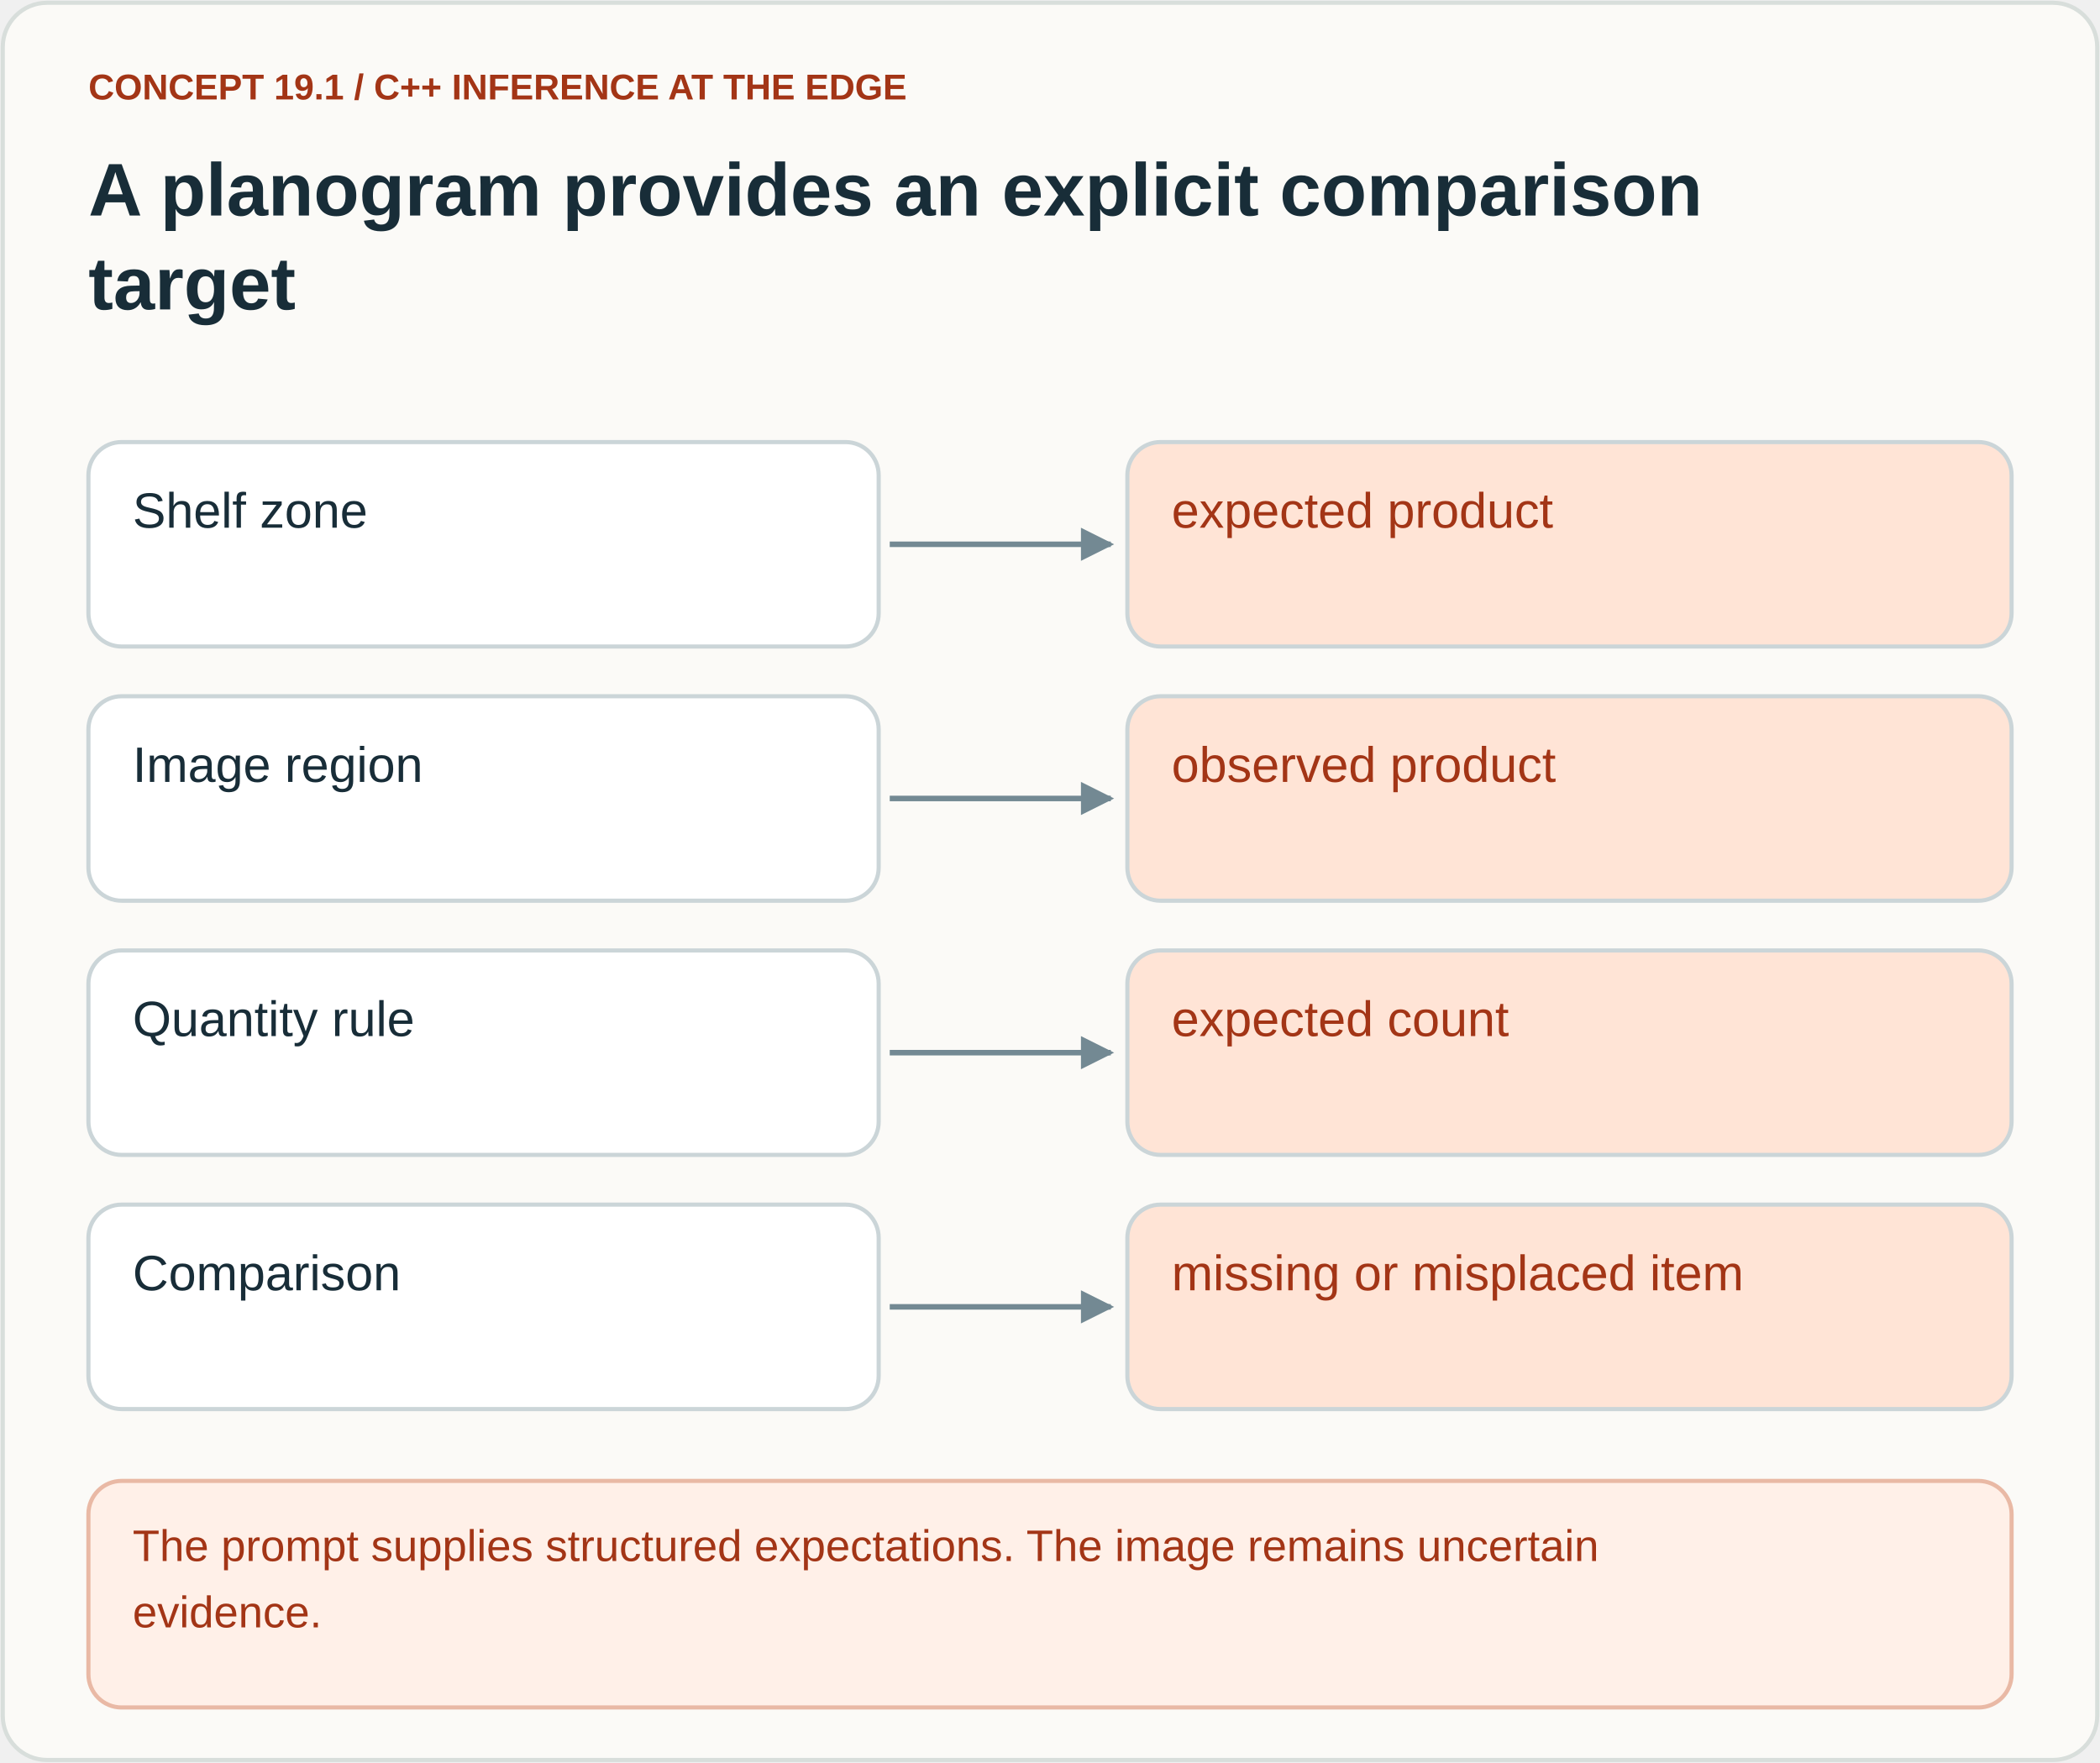
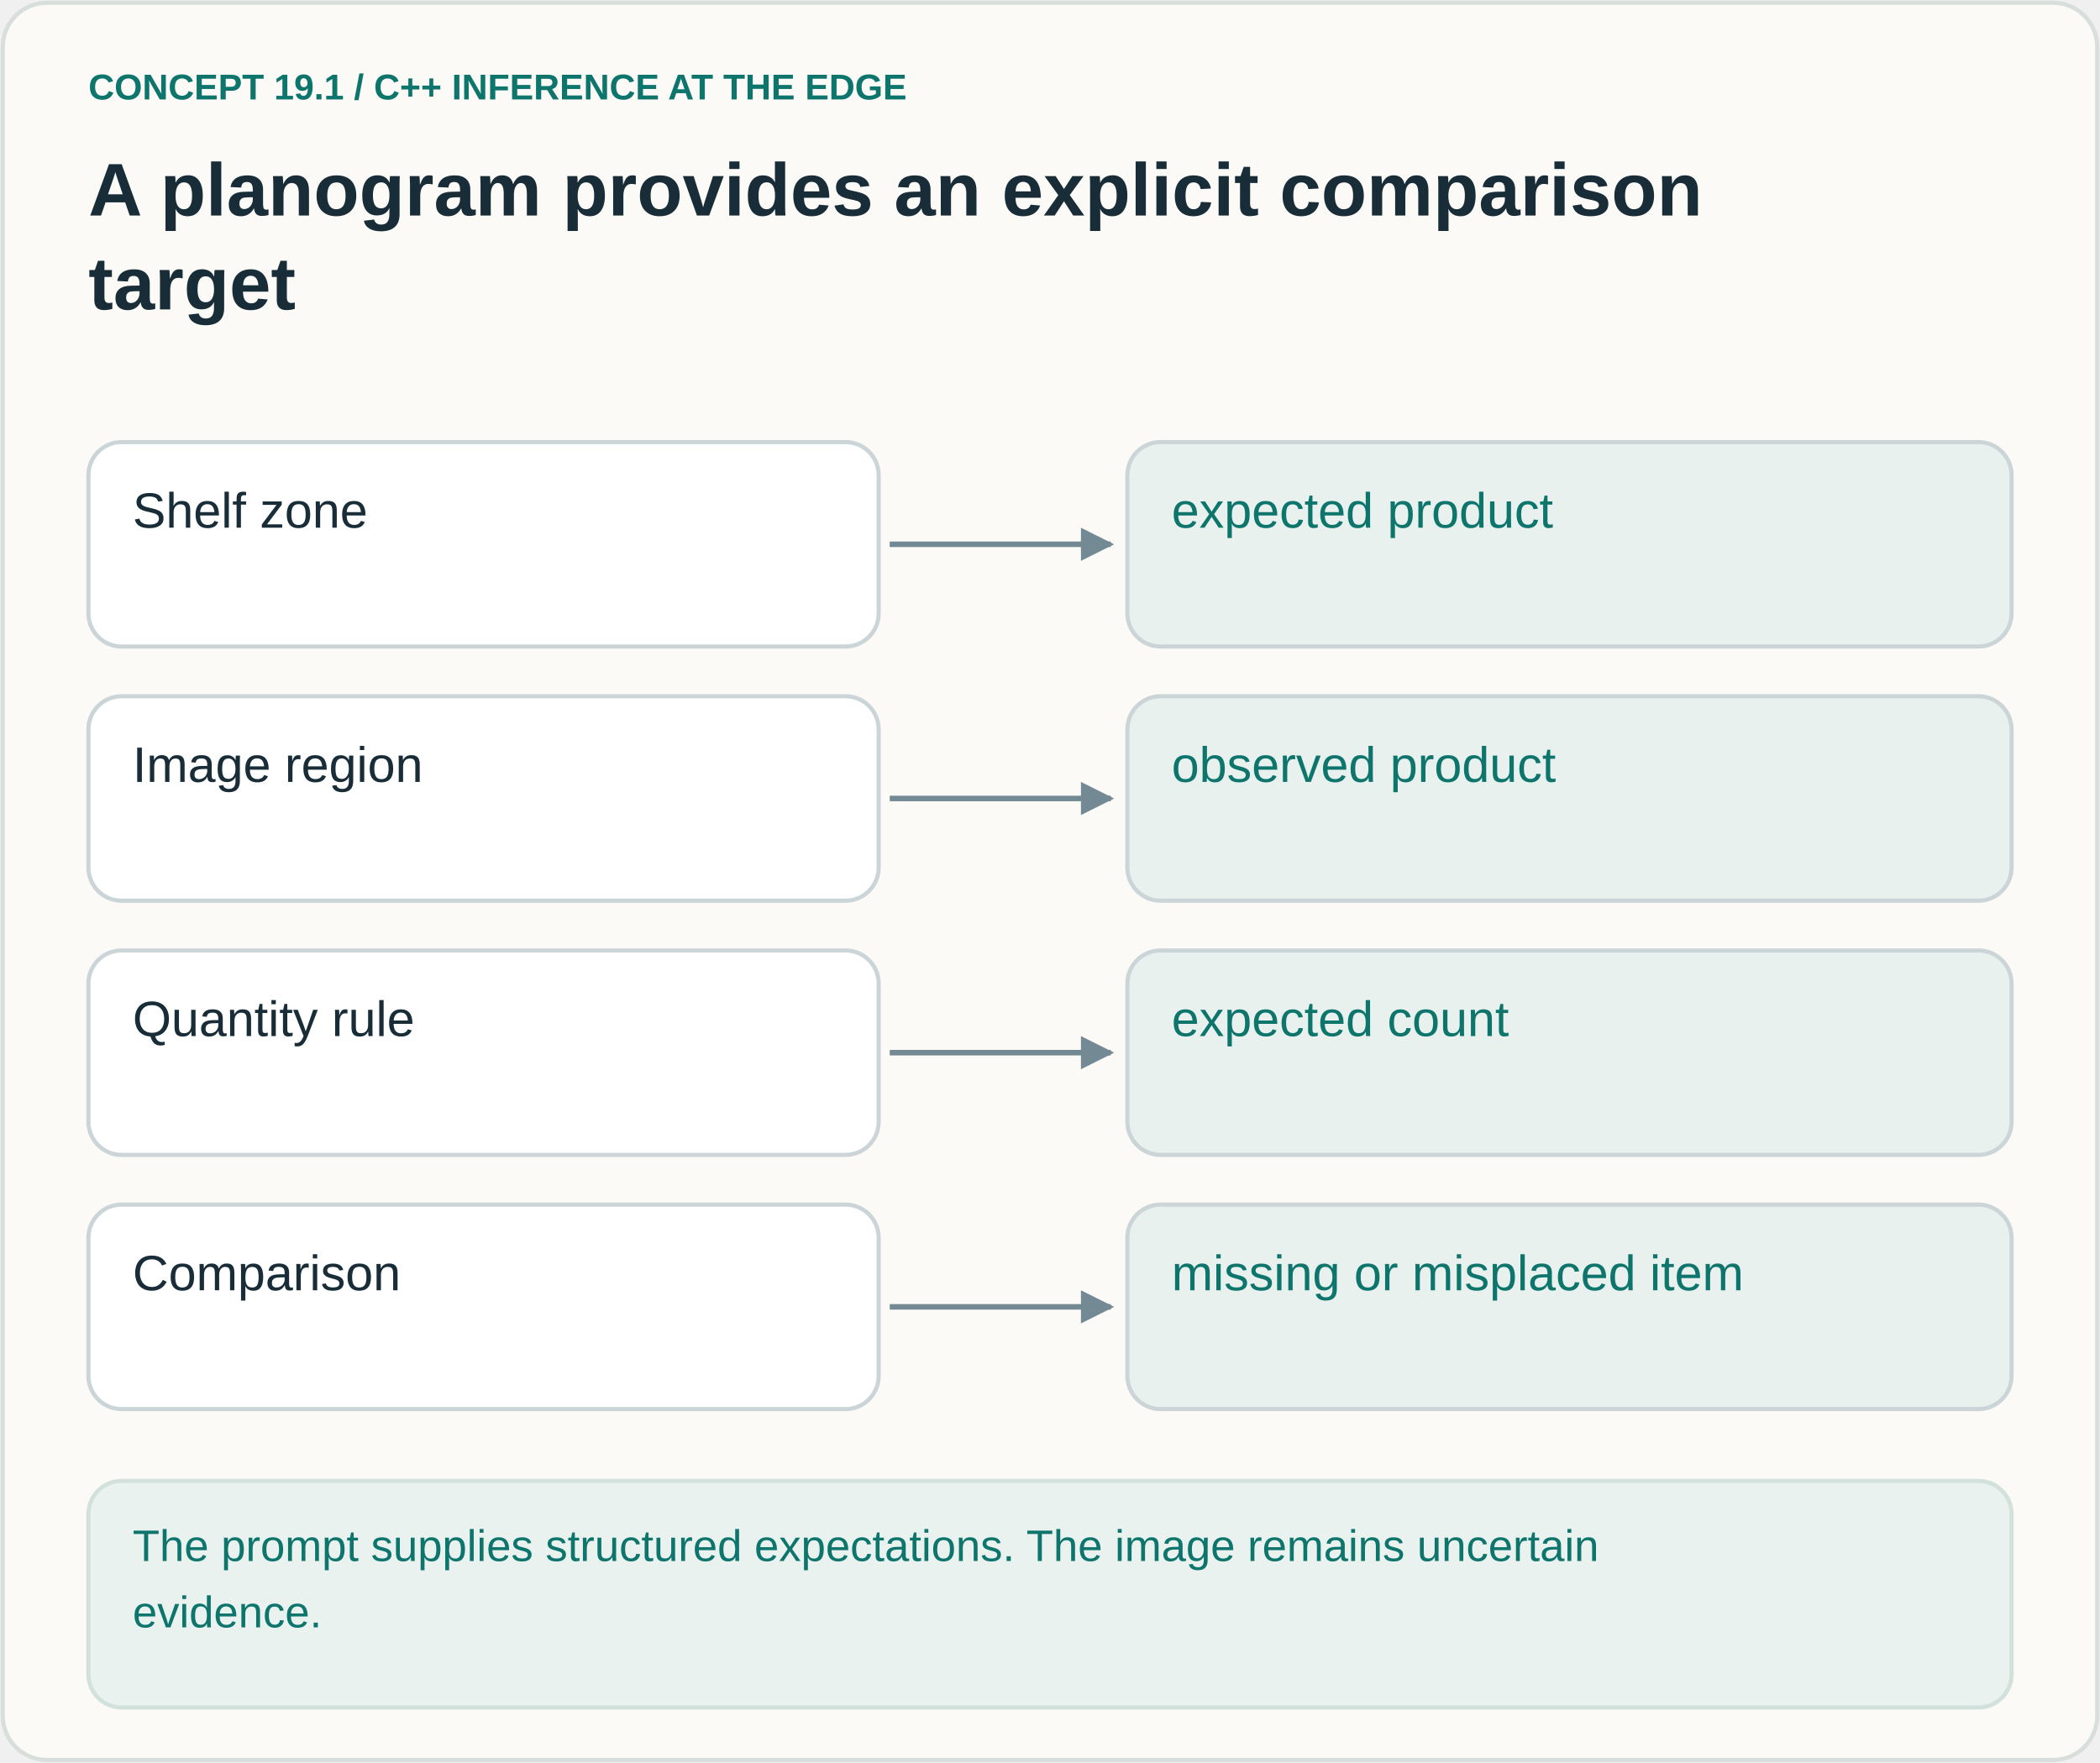
<svg xmlns="http://www.w3.org/2000/svg" width="760" height="638" viewBox="0 0 760 638" role="img" aria-labelledby="title desc">
  <defs>
    <marker id="arrow" viewBox="0 0 10 10" refX="9" refY="5" markerWidth="6" markerHeight="6" orient="auto-start-reverse">
      <path d="M0 0 L10 5 L0 10 Z" fill="#738993" />
    </marker>
  </defs>
  <g font-family="Arial, Helvetica, sans-serif">
    <rect x="1" y="1" width="758" height="636" rx="16" fill="#fbfaf7" stroke="#d8dedb" stroke-width="1.5" />
-     <text x="32" y="36" font-size="13" fill="#a33516" font-weight="700" text-anchor="start">CONCEPT 19.1  /  C++ INFERENCE AT THE EDGE</text>
+     <text x="32" y="36" font-size="13" fill="#0e756d" font-weight="700" text-anchor="start">CONCEPT 19.1  /  C++ INFERENCE AT THE EDGE</text>
    <text x="32" y="78" font-size="27" fill="#182d38" font-weight="600" text-anchor="start">A planogram provides an explicit comparison</text>
    <text x="32" y="112" font-size="27" fill="#182d38" font-weight="600" text-anchor="start">target</text>
    <rect x="32" y="160" width="286" height="74" rx="12" fill="#fff" stroke="#cbd5d8" stroke-width="1.5" />
-     <rect x="408" y="160" width="320" height="74" rx="12" fill="#ffe4d6" stroke="#cbd5d8" stroke-width="1.5" />
+     <rect x="408" y="160" width="320" height="74" rx="12" fill="#e8f1ed" stroke="#cbd5d8" stroke-width="1.5" />
    <text x="48" y="191" font-size="18" fill="#182d38" font-weight="400" text-anchor="start">Shelf zone</text>
-     <text x="424" y="191" font-size="18" fill="#a33516" font-weight="400" text-anchor="start">expected product</text>
+     <text x="424" y="191" font-size="18" fill="#0e756d" font-weight="400" text-anchor="start">expected product</text>
    <path d="M322 197 L402 197" fill="none" stroke="#738993" stroke-width="2" marker-end="url(#arrow)" />
    <rect x="32" y="252" width="286" height="74" rx="12" fill="#fff" stroke="#cbd5d8" stroke-width="1.5" />
-     <rect x="408" y="252" width="320" height="74" rx="12" fill="#ffe4d6" stroke="#cbd5d8" stroke-width="1.5" />
+     <rect x="408" y="252" width="320" height="74" rx="12" fill="#e8f1ed" stroke="#cbd5d8" stroke-width="1.5" />
    <text x="48" y="283" font-size="18" fill="#182d38" font-weight="400" text-anchor="start">Image region</text>
-     <text x="424" y="283" font-size="18" fill="#a33516" font-weight="400" text-anchor="start">observed product</text>
+     <text x="424" y="283" font-size="18" fill="#0e756d" font-weight="400" text-anchor="start">observed product</text>
    <path d="M322 289 L402 289" fill="none" stroke="#738993" stroke-width="2" marker-end="url(#arrow)" />
    <rect x="32" y="344" width="286" height="74" rx="12" fill="#fff" stroke="#cbd5d8" stroke-width="1.5" />
-     <rect x="408" y="344" width="320" height="74" rx="12" fill="#ffe4d6" stroke="#cbd5d8" stroke-width="1.5" />
+     <rect x="408" y="344" width="320" height="74" rx="12" fill="#e8f1ed" stroke="#cbd5d8" stroke-width="1.5" />
    <text x="48" y="375" font-size="18" fill="#182d38" font-weight="400" text-anchor="start">Quantity rule</text>
-     <text x="424" y="375" font-size="18" fill="#a33516" font-weight="400" text-anchor="start">expected count</text>
+     <text x="424" y="375" font-size="18" fill="#0e756d" font-weight="400" text-anchor="start">expected count</text>
    <path d="M322 381 L402 381" fill="none" stroke="#738993" stroke-width="2" marker-end="url(#arrow)" />
    <rect x="32" y="436" width="286" height="74" rx="12" fill="#fff" stroke="#cbd5d8" stroke-width="1.5" />
-     <rect x="408" y="436" width="320" height="74" rx="12" fill="#ffe4d6" stroke="#cbd5d8" stroke-width="1.5" />
+     <rect x="408" y="436" width="320" height="74" rx="12" fill="#e8f1ed" stroke="#cbd5d8" stroke-width="1.5" />
    <text x="48" y="467" font-size="18" fill="#182d38" font-weight="400" text-anchor="start">Comparison</text>
-     <text x="424" y="467" font-size="18" fill="#a33516" font-weight="400" text-anchor="start">missing or misplaced item</text>
+     <text x="424" y="467" font-size="18" fill="#0e756d" font-weight="400" text-anchor="start">missing or misplaced item</text>
    <path d="M322 473 L402 473" fill="none" stroke="#738993" stroke-width="2" marker-end="url(#arrow)" />
-     <rect x="32" y="536" width="696" height="82" rx="12" fill="#fff0e8" stroke="#e9b9a5" stroke-width="1.5" />
-     <text x="48" y="565" font-size="16" fill="#a33516" font-weight="400" text-anchor="start">The prompt supplies structured expectations. The image remains uncertain</text>
-     <text x="48" y="589" font-size="16" fill="#a33516" font-weight="400" text-anchor="start">evidence.</text>
+     <rect x="32" y="536" width="696" height="82" rx="12" fill="#eaf2ef" stroke="#d2e1db" stroke-width="1.5" />
+     <text x="48" y="565" font-size="16" fill="#0e756d" font-weight="400" text-anchor="start">The prompt supplies structured expectations. The image remains uncertain</text>
+     <text x="48" y="589" font-size="16" fill="#0e756d" font-weight="400" text-anchor="start">evidence.</text>
  </g>
</svg>
